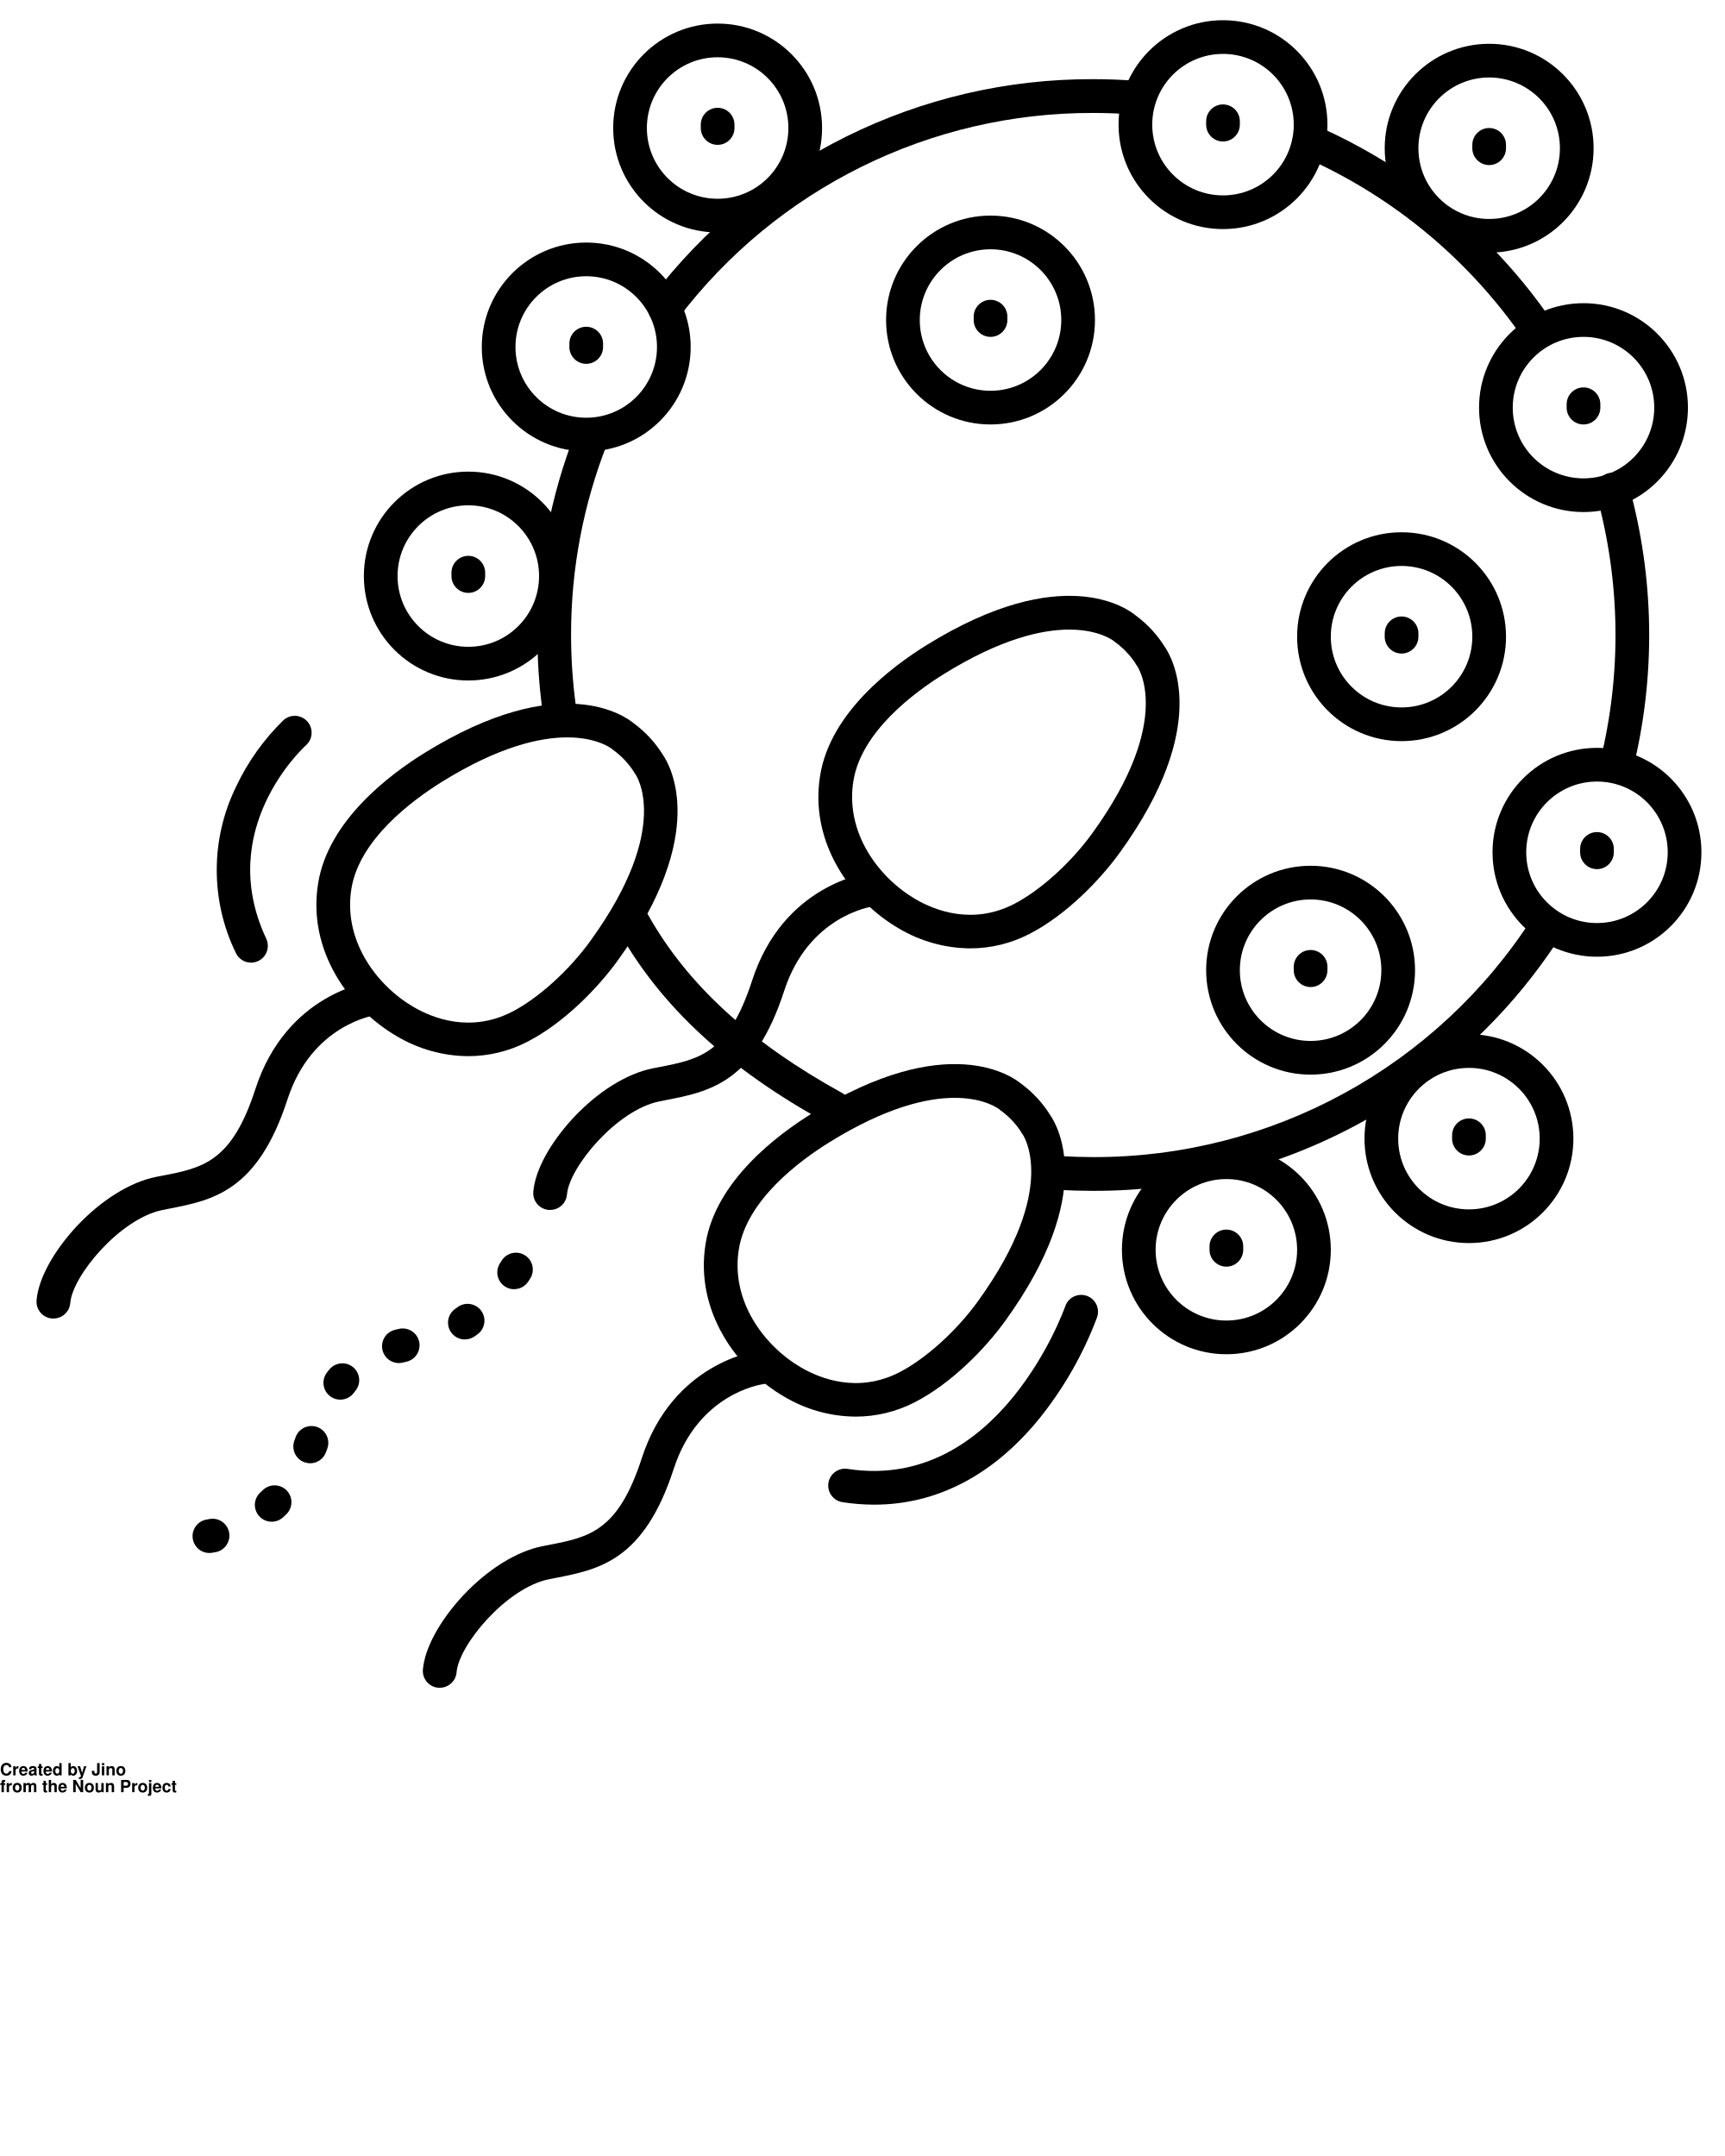
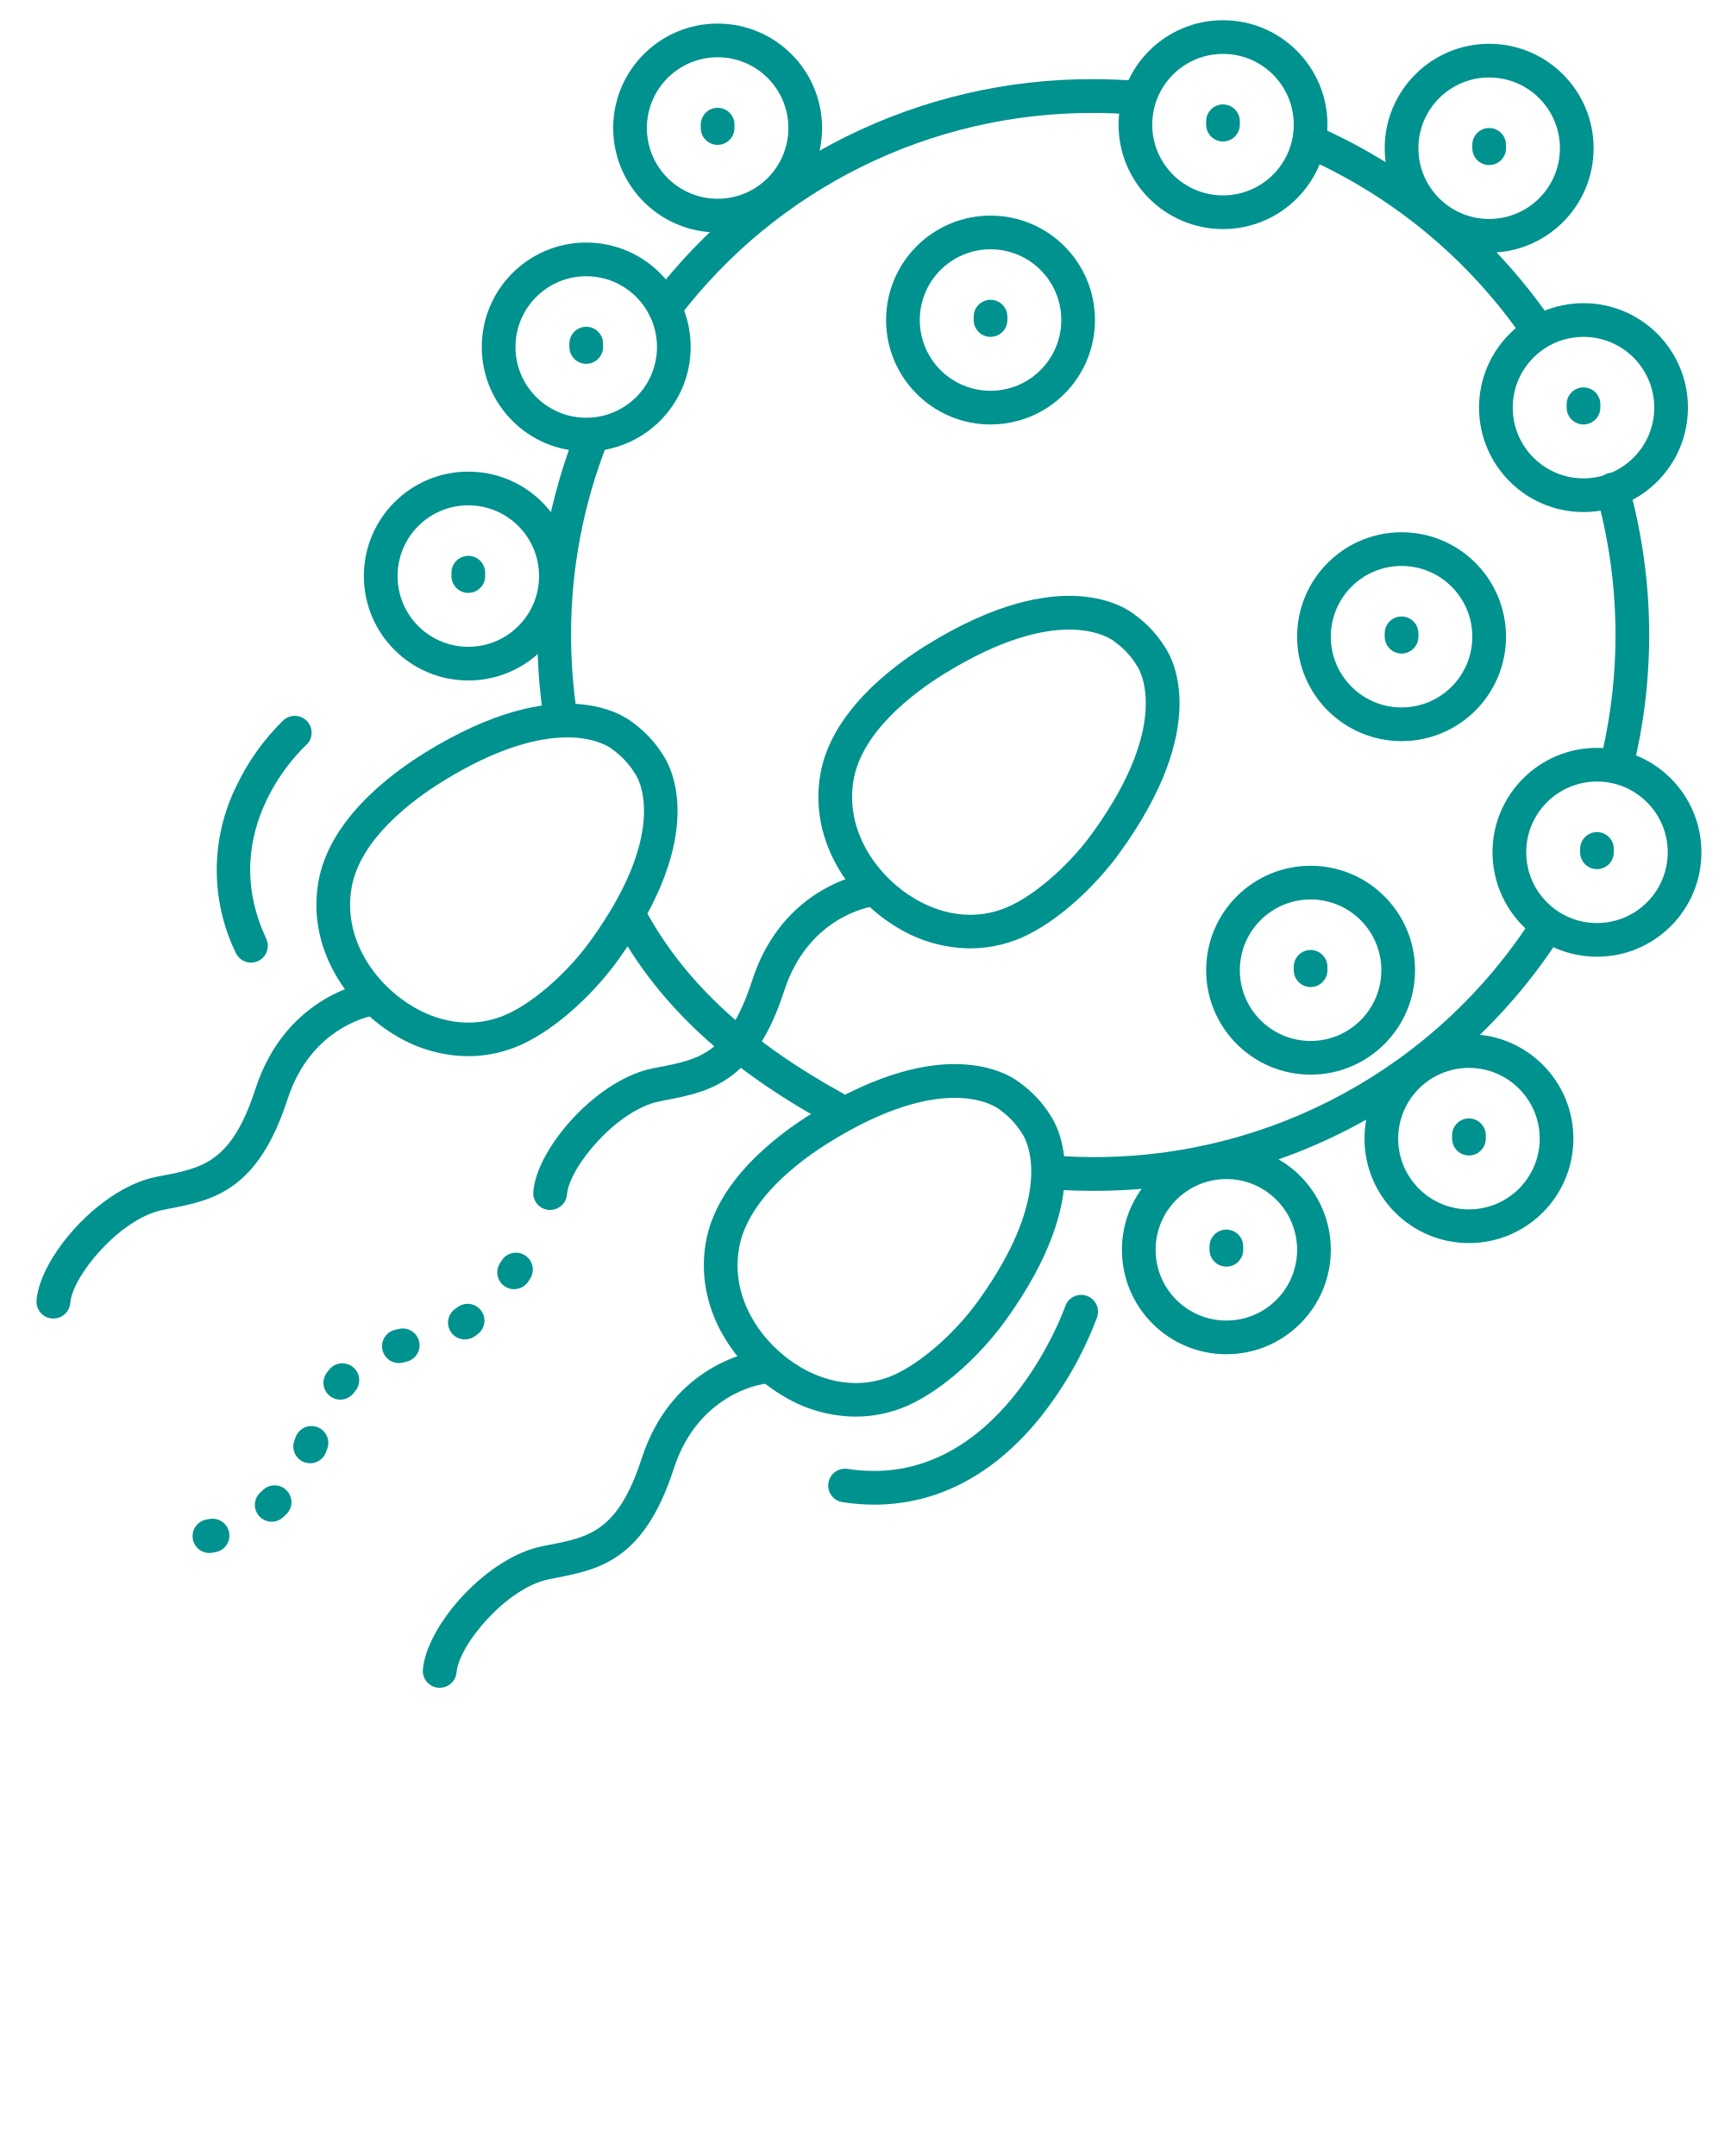
<svg xmlns="http://www.w3.org/2000/svg" viewBox="0 0 512 640" x="0px" y="0px">
  <g>
-     <path d="M130.51,501a2.88,2.88,0,0,1-.41,0,5,5,0,0,1-4.58-5.38c.52-6.34,5-14.55,11.93-22,7.28-7.76,15.85-13.1,23.51-14.63l2-.39c11.89-2.33,20.48-4,27.51-25.69,9.23-28.48,33.76-31.82,34.8-31.95a5,5,0,0,1,1.24,9.92c-.86.12-19.33,2.92-26.53,25.11-8.84,27.29-22.19,29.9-35.11,32.42l-1.91.38c-12.7,2.55-26.78,19.55-27.44,27.61A5,5,0,0,1,130.51,501Z" />
-     <path d="M163.28,359.16h-.41a5,5,0,0,1-4.58-5.39c.51-6.34,5-14.55,11.93-22,7.28-7.76,15.84-13.1,23.51-14.63l2-.39c11.89-2.33,20.48-4,27.51-25.69,9.23-28.48,33.76-31.82,34.8-31.95a5,5,0,0,1,1.25,9.92c-.87.12-19.34,2.92-26.54,25.11-8.84,27.29-22.19,29.9-35.1,32.42l-1.92.38c-12.7,2.55-26.78,19.55-27.44,27.61A5,5,0,0,1,163.28,359.16Z" />
-     <path d="M15.84,391.39l-.41,0A5,5,0,0,1,10.85,386c.51-6.33,5-14.55,11.93-22,7.28-7.77,15.85-13.1,23.51-14.64l2-.38c11.89-2.33,20.48-4,27.51-25.69,9.23-28.48,33.76-31.83,34.8-31.95a5,5,0,0,1,1.25,9.92c-.83.11-19.33,2.89-26.53,25.11-8.85,27.29-22.2,29.9-35.11,32.42l-1.91.38c-12.71,2.55-26.79,19.55-27.44,27.6A5,5,0,0,1,15.84,391.39Z" />
-     <path d="M138.94,313.52a42.07,42.07,0,0,1-21.2-5.94c-14-8.14-26.61-25.36-23.3-45.45,3-18.49,21.11-32.15,31.61-38.65,40.38-25,59.66-10.79,62.11-8.73a33.47,33.47,0,0,1,8.52,9.2c2.28,3.29,13.92,23.48-13.3,61.13-5.76,8-15.86,18.53-26.9,24.19A38.29,38.29,0,0,1,138.94,313.52Zm29.42-94.63c-8.15,0-20.3,2.74-37.05,13.1-9,5.6-24.6,17.18-27,31.76-2.53,15.4,7.45,28.77,18.47,35.19h0c5.58,3.25,16.79,7.76,29.15,1.43,7.8-4,17-12.3,23.36-21.14,24.42-33.78,13.39-49.32,13.27-49.47a5,5,0,0,1-.56-.87h0a24,24,0,0,0-6.05-6.3,3.24,3.24,0,0,1-.34-.29S177.42,218.89,168.36,218.89Z" />
-     <path d="M287.94,281.52a42.07,42.07,0,0,1-21.2-5.94c-14-8.14-26.62-25.36-23.3-45.45,3-18.49,21.11-32.15,31.61-38.65,40.38-25,59.66-10.79,62.11-8.73a33.62,33.62,0,0,1,8.52,9.2c2.28,3.29,13.92,23.48-13.3,61.13-5.76,8-15.86,18.53-26.9,24.19A38.29,38.29,0,0,1,287.94,281.52Zm29.42-94.63c-8.15,0-20.3,2.74-37.05,13.1-9.05,5.6-24.6,17.18-27,31.76-2.53,15.4,7.45,28.77,18.47,35.19h0c5.58,3.25,16.79,7.76,29.15,1.43,7.79-4,17-12.3,23.36-21.14,24.35-33.69,13.32-49.39,13.21-49.55a2.94,2.94,0,0,1-.5-.79h0a24.13,24.13,0,0,0-6.05-6.31,2.3,2.3,0,0,1-.34-.28S326.42,186.89,317.36,186.89Z" />
-     <path d="M253.94,420.52a42.07,42.07,0,0,1-21.2-5.94c-14-8.14-26.61-25.36-23.3-45.45,3-18.49,21.11-32.15,31.61-38.65,40.38-25,59.66-10.79,62.11-8.73a33.62,33.62,0,0,1,8.52,9.2c2.28,3.29,13.92,23.48-13.3,61.13-5.76,8-15.86,18.53-26.9,24.19A38.29,38.29,0,0,1,253.94,420.52Zm29.42-94.63c-8.15,0-20.3,2.74-37.05,13.1-9.05,5.6-24.6,17.18-27,31.76-2.53,15.4,7.45,28.77,18.47,35.19h0c5.58,3.25,16.79,7.76,29.15,1.43,7.79-4,17-12.3,23.36-21.14,24.35-33.69,13.32-49.39,13.21-49.55a2.94,2.94,0,0,1-.5-.79h0a24.13,24.13,0,0,0-6.05-6.31,2.3,2.3,0,0,1-.34-.28S292.42,325.89,283.36,325.89Z" />
-     <path d="M247.76,333.93a4.94,4.94,0,0,1-2.4-.62c-29-15.87-49.18-34.47-61.72-56.87a5,5,0,0,1,8.72-4.88c11.6,20.7,30.5,38,57.8,53a5,5,0,0,1-2.4,9.39Z" />
-     <path d="M324.5,353.5c-3.34,0-6.71-.1-10-.3a5,5,0,1,1,.6-10c3.12.18,6.29.28,9.43.28a154.51,154.51,0,0,0,130.55-71.4,5,5,0,1,1,8.41,5.4A164.45,164.45,0,0,1,324.5,353.5Z" />
-     <path d="M479.78,232.26a5,5,0,0,1-4.86-6.21,156.2,156.2,0,0,0-1.09-79.25,5,5,0,1,1,9.63-2.68,166.21,166.21,0,0,1,1.17,84.34A5,5,0,0,1,479.78,232.26Z" />
-     <path d="M456.52,103.08a5,5,0,0,1-4.13-2.18A155.25,155.25,0,0,0,387,46.61a5,5,0,1,1,4-9.15,165.34,165.34,0,0,1,69.62,57.79,5,5,0,0,1-4.12,7.83Z" />
-     <path d="M197.29,96.44a5,5,0,0,1-4-8A163.89,163.89,0,0,1,324.5,23.5c4.29,0,8.63.17,12.89.5a5,5,0,1,1-.78,10c-4-.31-8.07-.47-12.11-.47a154,154,0,0,0-123.24,61A5,5,0,0,1,197.29,96.44Z" />
-     <path d="M165.89,214.76a5,5,0,0,1-4.95-4.34,168.47,168.47,0,0,1-1.44-21.92A164.41,164.41,0,0,1,170.93,128a5,5,0,0,1,9.31,3.67,154.16,154.16,0,0,0-10.74,56.8,157,157,0,0,0,1.36,20.6,5,5,0,0,1-5,5.66Z" />
-     <path d="M259.5,446.65a60.9,60.9,0,0,1-9.25-.71,5,5,0,1,1,1.5-9.88c44.84,6.79,64.2-47.64,64.39-48.19a5,5,0,1,1,9.45,3.26,108.92,108.92,0,0,1-17.22,30.1C294.69,438,277.94,446.65,259.5,446.65Z" />
-     <path d="M74.5,285.76A5,5,0,0,1,70,282.88a56.25,56.25,0,0,1,.14-49.5,67.87,67.87,0,0,1,14-19.6,5,5,0,1,1,6.7,7.43c-1.16,1.06-27,25.11-11.82,57.42a5,5,0,0,1-4.53,7.13Z" />
-     <path d="M436,369a31,31,0,1,1,31-31A31,31,0,0,1,436,369Zm0-52a21,21,0,1,0,21,21A21,21,0,0,0,436,317Z" />
-     <path d="M436,343a5,5,0,0,1-5-5v-1a5,5,0,0,1,10,0v1A5,5,0,0,1,436,343Z" />
-     <path d="M364,402a31,31,0,1,1,31-31A31,31,0,0,1,364,402Zm0-52a21,21,0,1,0,21,21A21,21,0,0,0,364,350Z" />
-     <path d="M364,376a5,5,0,0,1-5-5v-1a5,5,0,0,1,10,0v1A5,5,0,0,1,364,376Z" />
-     <path d="M474,284a31,31,0,1,1,31-31A31,31,0,0,1,474,284Zm0-52a21,21,0,1,0,21,21A21,21,0,0,0,474,232Z" />
-     <path d="M474,258a5,5,0,0,1-5-5v-1a5,5,0,0,1,10,0v1A5,5,0,0,1,474,258Z" />
-     <path d="M470,152a31,31,0,1,1,31-31A31,31,0,0,1,470,152Zm0-52a21,21,0,1,0,21,21A21,21,0,0,0,470,100Z" />
-     <path d="M470,126a5,5,0,0,1-5-5v-1a5,5,0,0,1,10,0v1A5,5,0,0,1,470,126Z" />
-     <path d="M442,75a31,31,0,1,1,31-31A31,31,0,0,1,442,75Zm0-52a21,21,0,1,0,21,21A21,21,0,0,0,442,23Z" />
-     <path d="M442,49a5,5,0,0,1-5-5V43a5,5,0,0,1,10,0v1A5,5,0,0,1,442,49Z" />
-     <path d="M363,68a31,31,0,1,1,31-31A31,31,0,0,1,363,68Zm0-52a21,21,0,1,0,21,21A21,21,0,0,0,363,16Z" />
-     <path d="M363,42a5,5,0,0,1-5-5V36a5,5,0,0,1,10,0v1A5,5,0,0,1,363,42Z" />
-     <path d="M294,126a31,31,0,1,1,31-31A31,31,0,0,1,294,126Zm0-52a21,21,0,1,0,21,21A21,21,0,0,0,294,74Z" />
-     <path d="M294,100a5,5,0,0,1-5-5V94a5,5,0,0,1,10,0v1A5,5,0,0,1,294,100Z" />
-     <path d="M416,220a31,31,0,1,1,31-31A31,31,0,0,1,416,220Zm0-52a21,21,0,1,0,21,21A21,21,0,0,0,416,168Z" />
-     <path d="M416,194a5,5,0,0,1-5-5v-1a5,5,0,0,1,10,0v1A5,5,0,0,1,416,194Z" />
-     <path d="M389,319a31,31,0,1,1,31-31A31,31,0,0,1,389,319Zm0-52a21,21,0,1,0,21,21A21,21,0,0,0,389,267Z" />
-     <path d="M389,293a5,5,0,0,1-5-5v-1a5,5,0,0,1,10,0v1A5,5,0,0,1,389,293Z" />
-     <path d="M213,69a31,31,0,1,1,31-31A31,31,0,0,1,213,69Zm0-52a21,21,0,1,0,21,21A21,21,0,0,0,213,17Z" />
-     <path d="M213,43a5,5,0,0,1-5-5V37a5,5,0,0,1,10,0v1A5,5,0,0,1,213,43Z" />
-     <path d="M174,134a31,31,0,1,1,31-31A31,31,0,0,1,174,134Zm0-52a21,21,0,1,0,21,21A21,21,0,0,0,174,82Z" />
-     <path d="M174,108a5,5,0,0,1-5-5v-1a5,5,0,0,1,10,0v1A5,5,0,0,1,174,108Z" />
-     <path d="M139,202a31,31,0,1,1,31-31A31,31,0,0,1,139,202Zm0-52a21,21,0,1,0,21,21A21,21,0,0,0,139,150Z" />
-     <path d="M139,176a5,5,0,0,1-5-5v-1a5,5,0,0,1,10,0v1A5,5,0,0,1,139,176Z" />
-     <path d="M62.12,461a5,5,0,0,1-.67-9.95l.64-.12a5,5,0,1,1,2,9.8c-.88.18-1.37.24-1.37.24A5.49,5.49,0,0,1,62.12,461Zm18.53-9.28A5,5,0,0,1,77.3,443c.22-.19.43-.39.64-.59a5,5,0,1,1,6.89,7.24l-.83.77A5,5,0,0,1,80.65,451.72Zm11.44-17.35a5.19,5.19,0,0,1-1.72-.3,5,5,0,0,1-3-6.42c.11-.28.21-.56.31-.85a5,5,0,1,1,9.45,3.26c-.12.35-.24.69-.37,1A5,5,0,0,1,92.09,434.37ZM101,415.48a5,5,0,0,1-4-8c.24-.31.47-.61.71-.9a5,5,0,1,1,7.79,6.27c-.18.22-.36.44-.53.67A5,5,0,0,1,101,415.48Zm17.4-10.86a5,5,0,0,1-1.18-9.86l1-.24a5,5,0,1,1,2.23,9.74l-.9.22A5.44,5.44,0,0,1,118.37,404.62Zm19.58-7a5,5,0,0,1-2.84-9.12l.73-.52a5,5,0,0,1,5.84,8.12l-.9.64A5,5,0,0,1,138,397.6Zm14.62-14.92a5,5,0,0,1-4.17-7.76c.17-.25.33-.51.49-.76a5,5,0,1,1,8.45,5.35q-.28.47-.6.93A5,5,0,0,1,152.57,382.68Z" />
+     <path fill="#00928F" d="M130.51,501a2.88,2.88,0,0,1-.41,0,5,5,0,0,1-4.58-5.38c.52-6.34,5-14.55,11.93-22,7.28-7.76,15.85-13.1,23.51-14.63l2-.39c11.89-2.33,20.48-4,27.51-25.69,9.23-28.48,33.76-31.82,34.8-31.95a5,5,0,0,1,1.24,9.92c-.86.12-19.33,2.92-26.53,25.11-8.84,27.29-22.19,29.9-35.11,32.42l-1.91.38c-12.7,2.55-26.78,19.55-27.44,27.61A5,5,0,0,1,130.51,501Z" />
+     <path fill="#00928F" d="M163.28,359.16h-.41a5,5,0,0,1-4.58-5.39c.51-6.34,5-14.55,11.93-22,7.28-7.76,15.84-13.1,23.51-14.63l2-.39c11.89-2.33,20.48-4,27.51-25.69,9.23-28.48,33.76-31.82,34.8-31.95a5,5,0,0,1,1.25,9.92c-.87.12-19.34,2.92-26.54,25.11-8.84,27.29-22.19,29.9-35.1,32.42l-1.92.38c-12.7,2.55-26.78,19.55-27.44,27.61A5,5,0,0,1,163.28,359.16Z" />
+     <path fill="#00928F" d="M15.84,391.39l-.41,0A5,5,0,0,1,10.85,386c.51-6.33,5-14.55,11.93-22,7.28-7.77,15.85-13.1,23.51-14.64l2-.38c11.89-2.33,20.48-4,27.51-25.69,9.23-28.48,33.76-31.83,34.8-31.95a5,5,0,0,1,1.25,9.92c-.83.11-19.33,2.89-26.53,25.11-8.85,27.29-22.2,29.9-35.11,32.42l-1.91.38c-12.71,2.55-26.79,19.55-27.44,27.6A5,5,0,0,1,15.84,391.39Z" />
+     <path fill="#00928F" d="M138.94,313.52a42.07,42.07,0,0,1-21.2-5.94c-14-8.14-26.61-25.36-23.3-45.45,3-18.49,21.11-32.15,31.61-38.65,40.38-25,59.66-10.79,62.11-8.73a33.47,33.47,0,0,1,8.52,9.2c2.28,3.29,13.92,23.48-13.3,61.13-5.76,8-15.86,18.53-26.9,24.19A38.29,38.29,0,0,1,138.94,313.52Zm29.42-94.63c-8.15,0-20.3,2.74-37.05,13.1-9,5.6-24.6,17.18-27,31.76-2.53,15.4,7.45,28.77,18.47,35.19h0c5.58,3.25,16.79,7.76,29.15,1.43,7.8-4,17-12.3,23.36-21.14,24.42-33.78,13.39-49.32,13.27-49.47a5,5,0,0,1-.56-.87h0a24,24,0,0,0-6.05-6.3,3.24,3.24,0,0,1-.34-.29S177.42,218.89,168.36,218.89Z" />
+     <path fill="#00928F" d="M287.94,281.52a42.07,42.07,0,0,1-21.2-5.94c-14-8.14-26.62-25.36-23.3-45.45,3-18.49,21.11-32.15,31.61-38.65,40.38-25,59.66-10.79,62.11-8.73a33.62,33.62,0,0,1,8.52,9.2c2.28,3.29,13.92,23.48-13.3,61.13-5.76,8-15.86,18.53-26.9,24.19A38.29,38.29,0,0,1,287.94,281.52Zm29.42-94.63c-8.15,0-20.3,2.74-37.05,13.1-9.05,5.6-24.6,17.18-27,31.76-2.53,15.4,7.45,28.77,18.47,35.19h0c5.58,3.25,16.79,7.76,29.15,1.43,7.79-4,17-12.3,23.36-21.14,24.35-33.69,13.32-49.39,13.21-49.55a2.94,2.94,0,0,1-.5-.79h0a24.13,24.13,0,0,0-6.05-6.31,2.3,2.3,0,0,1-.34-.28S326.42,186.89,317.36,186.89Z" />
+     <path fill="#00928F" d="M253.94,420.52a42.07,42.07,0,0,1-21.2-5.94c-14-8.14-26.61-25.36-23.3-45.45,3-18.49,21.11-32.15,31.61-38.65,40.38-25,59.66-10.79,62.11-8.73a33.62,33.62,0,0,1,8.52,9.2c2.28,3.29,13.92,23.48-13.3,61.13-5.76,8-15.86,18.53-26.9,24.19A38.29,38.29,0,0,1,253.94,420.52Zm29.42-94.63c-8.15,0-20.3,2.74-37.05,13.1-9.05,5.6-24.6,17.18-27,31.76-2.53,15.4,7.45,28.77,18.47,35.19h0c5.58,3.25,16.79,7.76,29.15,1.43,7.79-4,17-12.3,23.36-21.14,24.35-33.69,13.32-49.39,13.21-49.55a2.94,2.94,0,0,1-.5-.79h0a24.13,24.13,0,0,0-6.05-6.31,2.3,2.3,0,0,1-.34-.28S292.42,325.89,283.36,325.89Z" />
+     <path fill="#00928F" d="M247.76,333.93a4.94,4.94,0,0,1-2.4-.62c-29-15.87-49.18-34.47-61.72-56.87a5,5,0,0,1,8.72-4.88c11.6,20.7,30.5,38,57.8,53a5,5,0,0,1-2.4,9.39Z" />
+     <path fill="#00928F" d="M324.5,353.5c-3.34,0-6.71-.1-10-.3a5,5,0,1,1,.6-10c3.12.18,6.29.28,9.43.28a154.51,154.51,0,0,0,130.55-71.4,5,5,0,1,1,8.41,5.4A164.45,164.45,0,0,1,324.5,353.5Z" />
+     <path fill="#00928F" d="M479.78,232.26a5,5,0,0,1-4.86-6.21,156.2,156.2,0,0,0-1.09-79.25,5,5,0,1,1,9.63-2.68,166.21,166.21,0,0,1,1.17,84.34A5,5,0,0,1,479.78,232.26Z" />
+     <path fill="#00928F" d="M456.52,103.08a5,5,0,0,1-4.13-2.18A155.25,155.25,0,0,0,387,46.61a5,5,0,1,1,4-9.15,165.34,165.34,0,0,1,69.62,57.79,5,5,0,0,1-4.12,7.83Z" />
+     <path fill="#00928F" d="M197.29,96.44a5,5,0,0,1-4-8A163.89,163.89,0,0,1,324.5,23.5c4.29,0,8.63.17,12.89.5a5,5,0,1,1-.78,10c-4-.31-8.07-.47-12.11-.47a154,154,0,0,0-123.24,61A5,5,0,0,1,197.29,96.44Z" />
+     <path fill="#00928F" d="M165.89,214.76a5,5,0,0,1-4.95-4.34,168.47,168.47,0,0,1-1.44-21.92A164.41,164.41,0,0,1,170.93,128a5,5,0,0,1,9.31,3.67,154.16,154.16,0,0,0-10.74,56.8,157,157,0,0,0,1.36,20.6,5,5,0,0,1-5,5.66Z" />
+     <path fill="#00928F" d="M259.5,446.65a60.9,60.9,0,0,1-9.25-.71,5,5,0,1,1,1.5-9.88c44.84,6.79,64.2-47.64,64.39-48.19a5,5,0,1,1,9.45,3.26,108.92,108.92,0,0,1-17.22,30.1C294.69,438,277.94,446.65,259.5,446.65Z" />
+     <path fill="#00928F" d="M74.5,285.76A5,5,0,0,1,70,282.88a56.25,56.25,0,0,1,.14-49.5,67.87,67.87,0,0,1,14-19.6,5,5,0,1,1,6.7,7.43c-1.16,1.06-27,25.11-11.82,57.42a5,5,0,0,1-4.53,7.13Z" />
+     <path fill="#00928F" d="M436,369a31,31,0,1,1,31-31A31,31,0,0,1,436,369Zm0-52a21,21,0,1,0,21,21A21,21,0,0,0,436,317Z" />
+     <path fill="#00928F" d="M436,343a5,5,0,0,1-5-5v-1a5,5,0,0,1,10,0v1A5,5,0,0,1,436,343Z" />
+     <path fill="#00928F" d="M364,402a31,31,0,1,1,31-31A31,31,0,0,1,364,402Zm0-52a21,21,0,1,0,21,21A21,21,0,0,0,364,350Z" />
+     <path fill="#00928F" d="M364,376a5,5,0,0,1-5-5v-1a5,5,0,0,1,10,0v1A5,5,0,0,1,364,376Z" />
+     <path fill="#00928F" d="M474,284a31,31,0,1,1,31-31A31,31,0,0,1,474,284Zm0-52a21,21,0,1,0,21,21A21,21,0,0,0,474,232Z" />
+     <path fill="#00928F" d="M474,258a5,5,0,0,1-5-5v-1a5,5,0,0,1,10,0v1A5,5,0,0,1,474,258Z" />
+     <path fill="#00928F" d="M470,152a31,31,0,1,1,31-31A31,31,0,0,1,470,152Zm0-52a21,21,0,1,0,21,21A21,21,0,0,0,470,100Z" />
+     <path fill="#00928F" d="M470,126a5,5,0,0,1-5-5v-1a5,5,0,0,1,10,0v1A5,5,0,0,1,470,126Z" />
+     <path fill="#00928F" d="M442,75a31,31,0,1,1,31-31A31,31,0,0,1,442,75Zm0-52a21,21,0,1,0,21,21A21,21,0,0,0,442,23Z" />
+     <path fill="#00928F" d="M442,49a5,5,0,0,1-5-5V43a5,5,0,0,1,10,0v1A5,5,0,0,1,442,49Z" />
+     <path fill="#00928F" d="M363,68a31,31,0,1,1,31-31A31,31,0,0,1,363,68Zm0-52a21,21,0,1,0,21,21A21,21,0,0,0,363,16Z" />
+     <path fill="#00928F" d="M363,42a5,5,0,0,1-5-5V36a5,5,0,0,1,10,0v1A5,5,0,0,1,363,42Z" />
+     <path fill="#00928F" d="M294,126a31,31,0,1,1,31-31A31,31,0,0,1,294,126Zm0-52a21,21,0,1,0,21,21A21,21,0,0,0,294,74Z" />
+     <path fill="#00928F" d="M294,100a5,5,0,0,1-5-5V94a5,5,0,0,1,10,0v1A5,5,0,0,1,294,100Z" />
+     <path fill="#00928F" d="M416,220a31,31,0,1,1,31-31A31,31,0,0,1,416,220Zm0-52a21,21,0,1,0,21,21A21,21,0,0,0,416,168Z" />
+     <path fill="#00928F" d="M416,194a5,5,0,0,1-5-5v-1a5,5,0,0,1,10,0v1A5,5,0,0,1,416,194Z" />
+     <path fill="#00928F" d="M389,319a31,31,0,1,1,31-31A31,31,0,0,1,389,319Zm0-52a21,21,0,1,0,21,21A21,21,0,0,0,389,267Z" />
+     <path fill="#00928F" d="M389,293a5,5,0,0,1-5-5v-1a5,5,0,0,1,10,0v1A5,5,0,0,1,389,293Z" />
+     <path fill="#00928F" d="M213,69a31,31,0,1,1,31-31A31,31,0,0,1,213,69Zm0-52a21,21,0,1,0,21,21A21,21,0,0,0,213,17Z" />
+     <path fill="#00928F" d="M213,43a5,5,0,0,1-5-5V37a5,5,0,0,1,10,0v1A5,5,0,0,1,213,43Z" />
+     <path fill="#00928F" d="M174,134a31,31,0,1,1,31-31A31,31,0,0,1,174,134Zm0-52a21,21,0,1,0,21,21A21,21,0,0,0,174,82Z" />
+     <path fill="#00928F" d="M174,108a5,5,0,0,1-5-5v-1a5,5,0,0,1,10,0v1A5,5,0,0,1,174,108Z" />
+     <path fill="#00928F" d="M139,202a31,31,0,1,1,31-31A31,31,0,0,1,139,202Zm0-52a21,21,0,1,0,21,21A21,21,0,0,0,139,150Z" />
+     <path fill="#00928F" d="M139,176a5,5,0,0,1-5-5v-1a5,5,0,0,1,10,0v1A5,5,0,0,1,139,176Z" />
+     <path fill="#00928F" d="M62.12,461a5,5,0,0,1-.67-9.95l.64-.12a5,5,0,1,1,2,9.8c-.88.18-1.37.24-1.37.24A5.49,5.49,0,0,1,62.12,461Zm18.53-9.28A5,5,0,0,1,77.3,443c.22-.19.43-.39.64-.59a5,5,0,1,1,6.89,7.24l-.83.77A5,5,0,0,1,80.65,451.72Zm11.44-17.35a5.19,5.19,0,0,1-1.72-.3,5,5,0,0,1-3-6.42c.11-.28.21-.56.31-.85a5,5,0,1,1,9.45,3.26c-.12.35-.24.69-.37,1A5,5,0,0,1,92.09,434.37ZM101,415.48a5,5,0,0,1-4-8c.24-.31.47-.61.71-.9a5,5,0,1,1,7.79,6.27c-.18.22-.36.44-.53.67A5,5,0,0,1,101,415.48Zm17.4-10.86a5,5,0,0,1-1.18-9.86l1-.24a5,5,0,1,1,2.23,9.74l-.9.22A5.44,5.44,0,0,1,118.37,404.62Zm19.58-7a5,5,0,0,1-2.84-9.12l.73-.52a5,5,0,0,1,5.84,8.12l-.9.64A5,5,0,0,1,138,397.6Zm14.62-14.92a5,5,0,0,1-4.17-7.76c.17-.25.33-.51.49-.76a5,5,0,1,1,8.45,5.35q-.28.47-.6.93A5,5,0,0,1,152.57,382.68Z" />
  </g>
-   <text x="0" y="527" fill="#000000" font-size="5px" font-weight="bold" font-family="'Helvetica Neue', Helvetica, Arial-Unicode, Arial, Sans-serif">Created by Jino</text>
-   <text x="0" y="532" fill="#000000" font-size="5px" font-weight="bold" font-family="'Helvetica Neue', Helvetica, Arial-Unicode, Arial, Sans-serif">from the Noun Project</text>
</svg>
